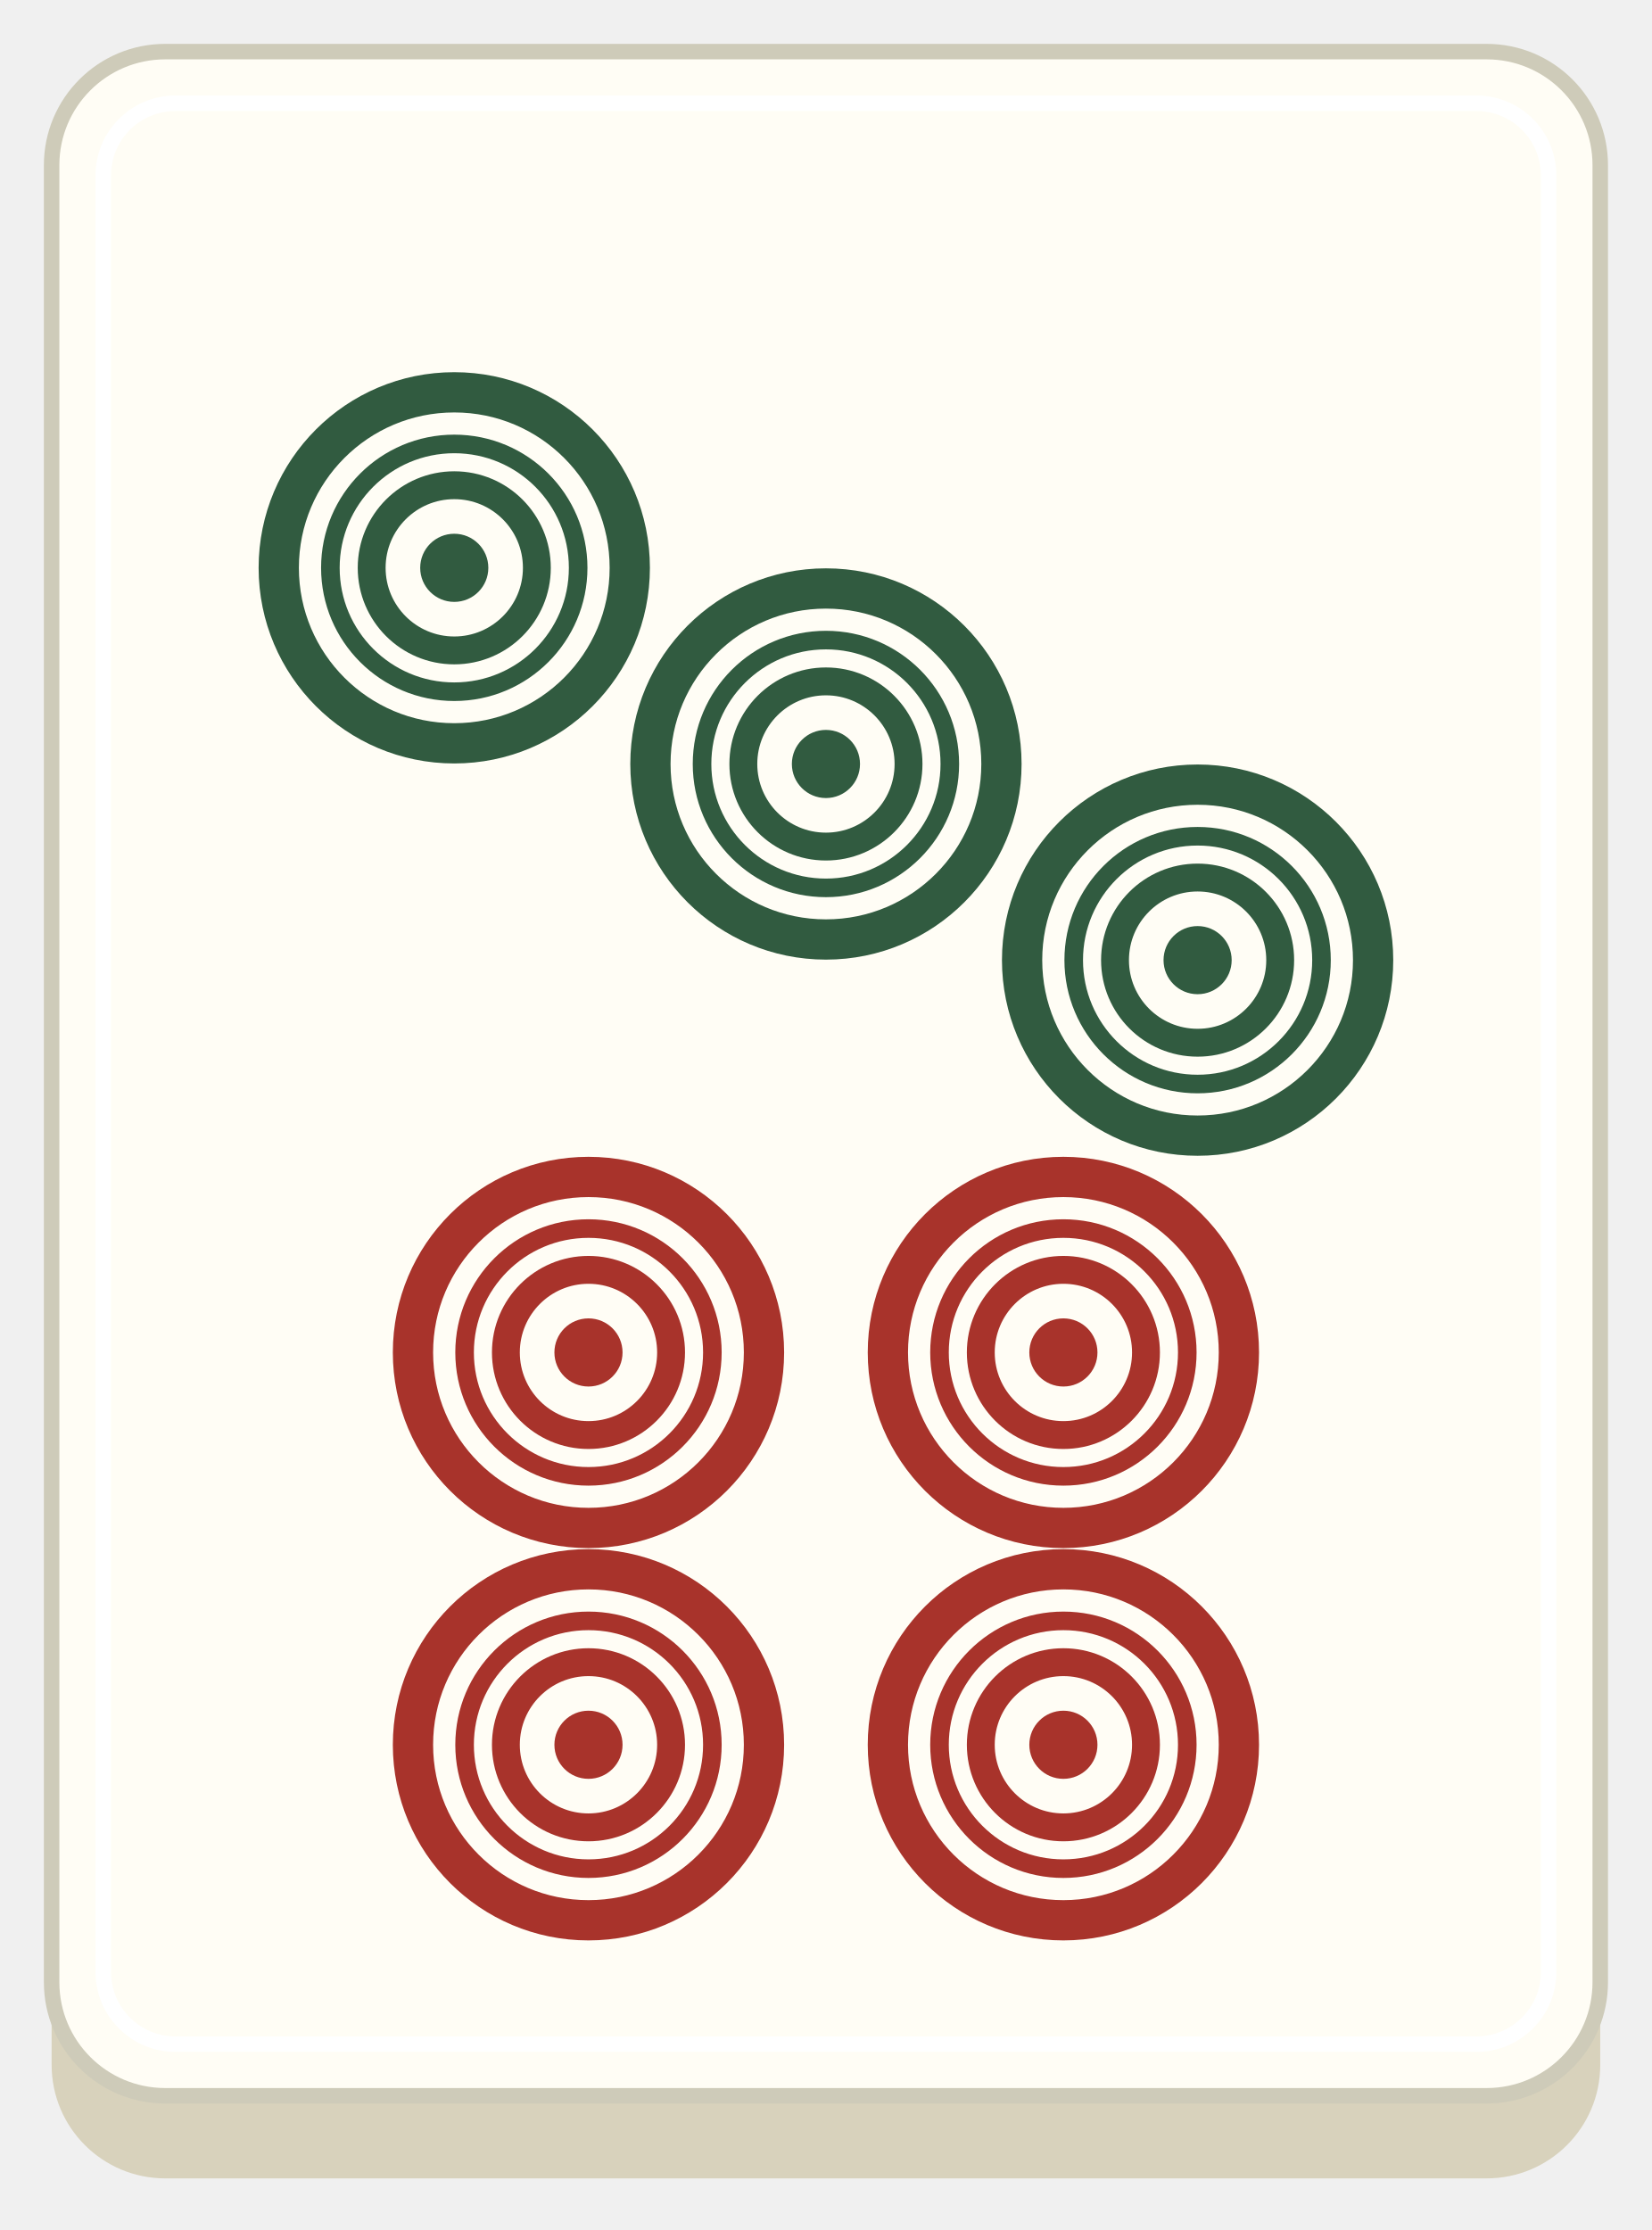
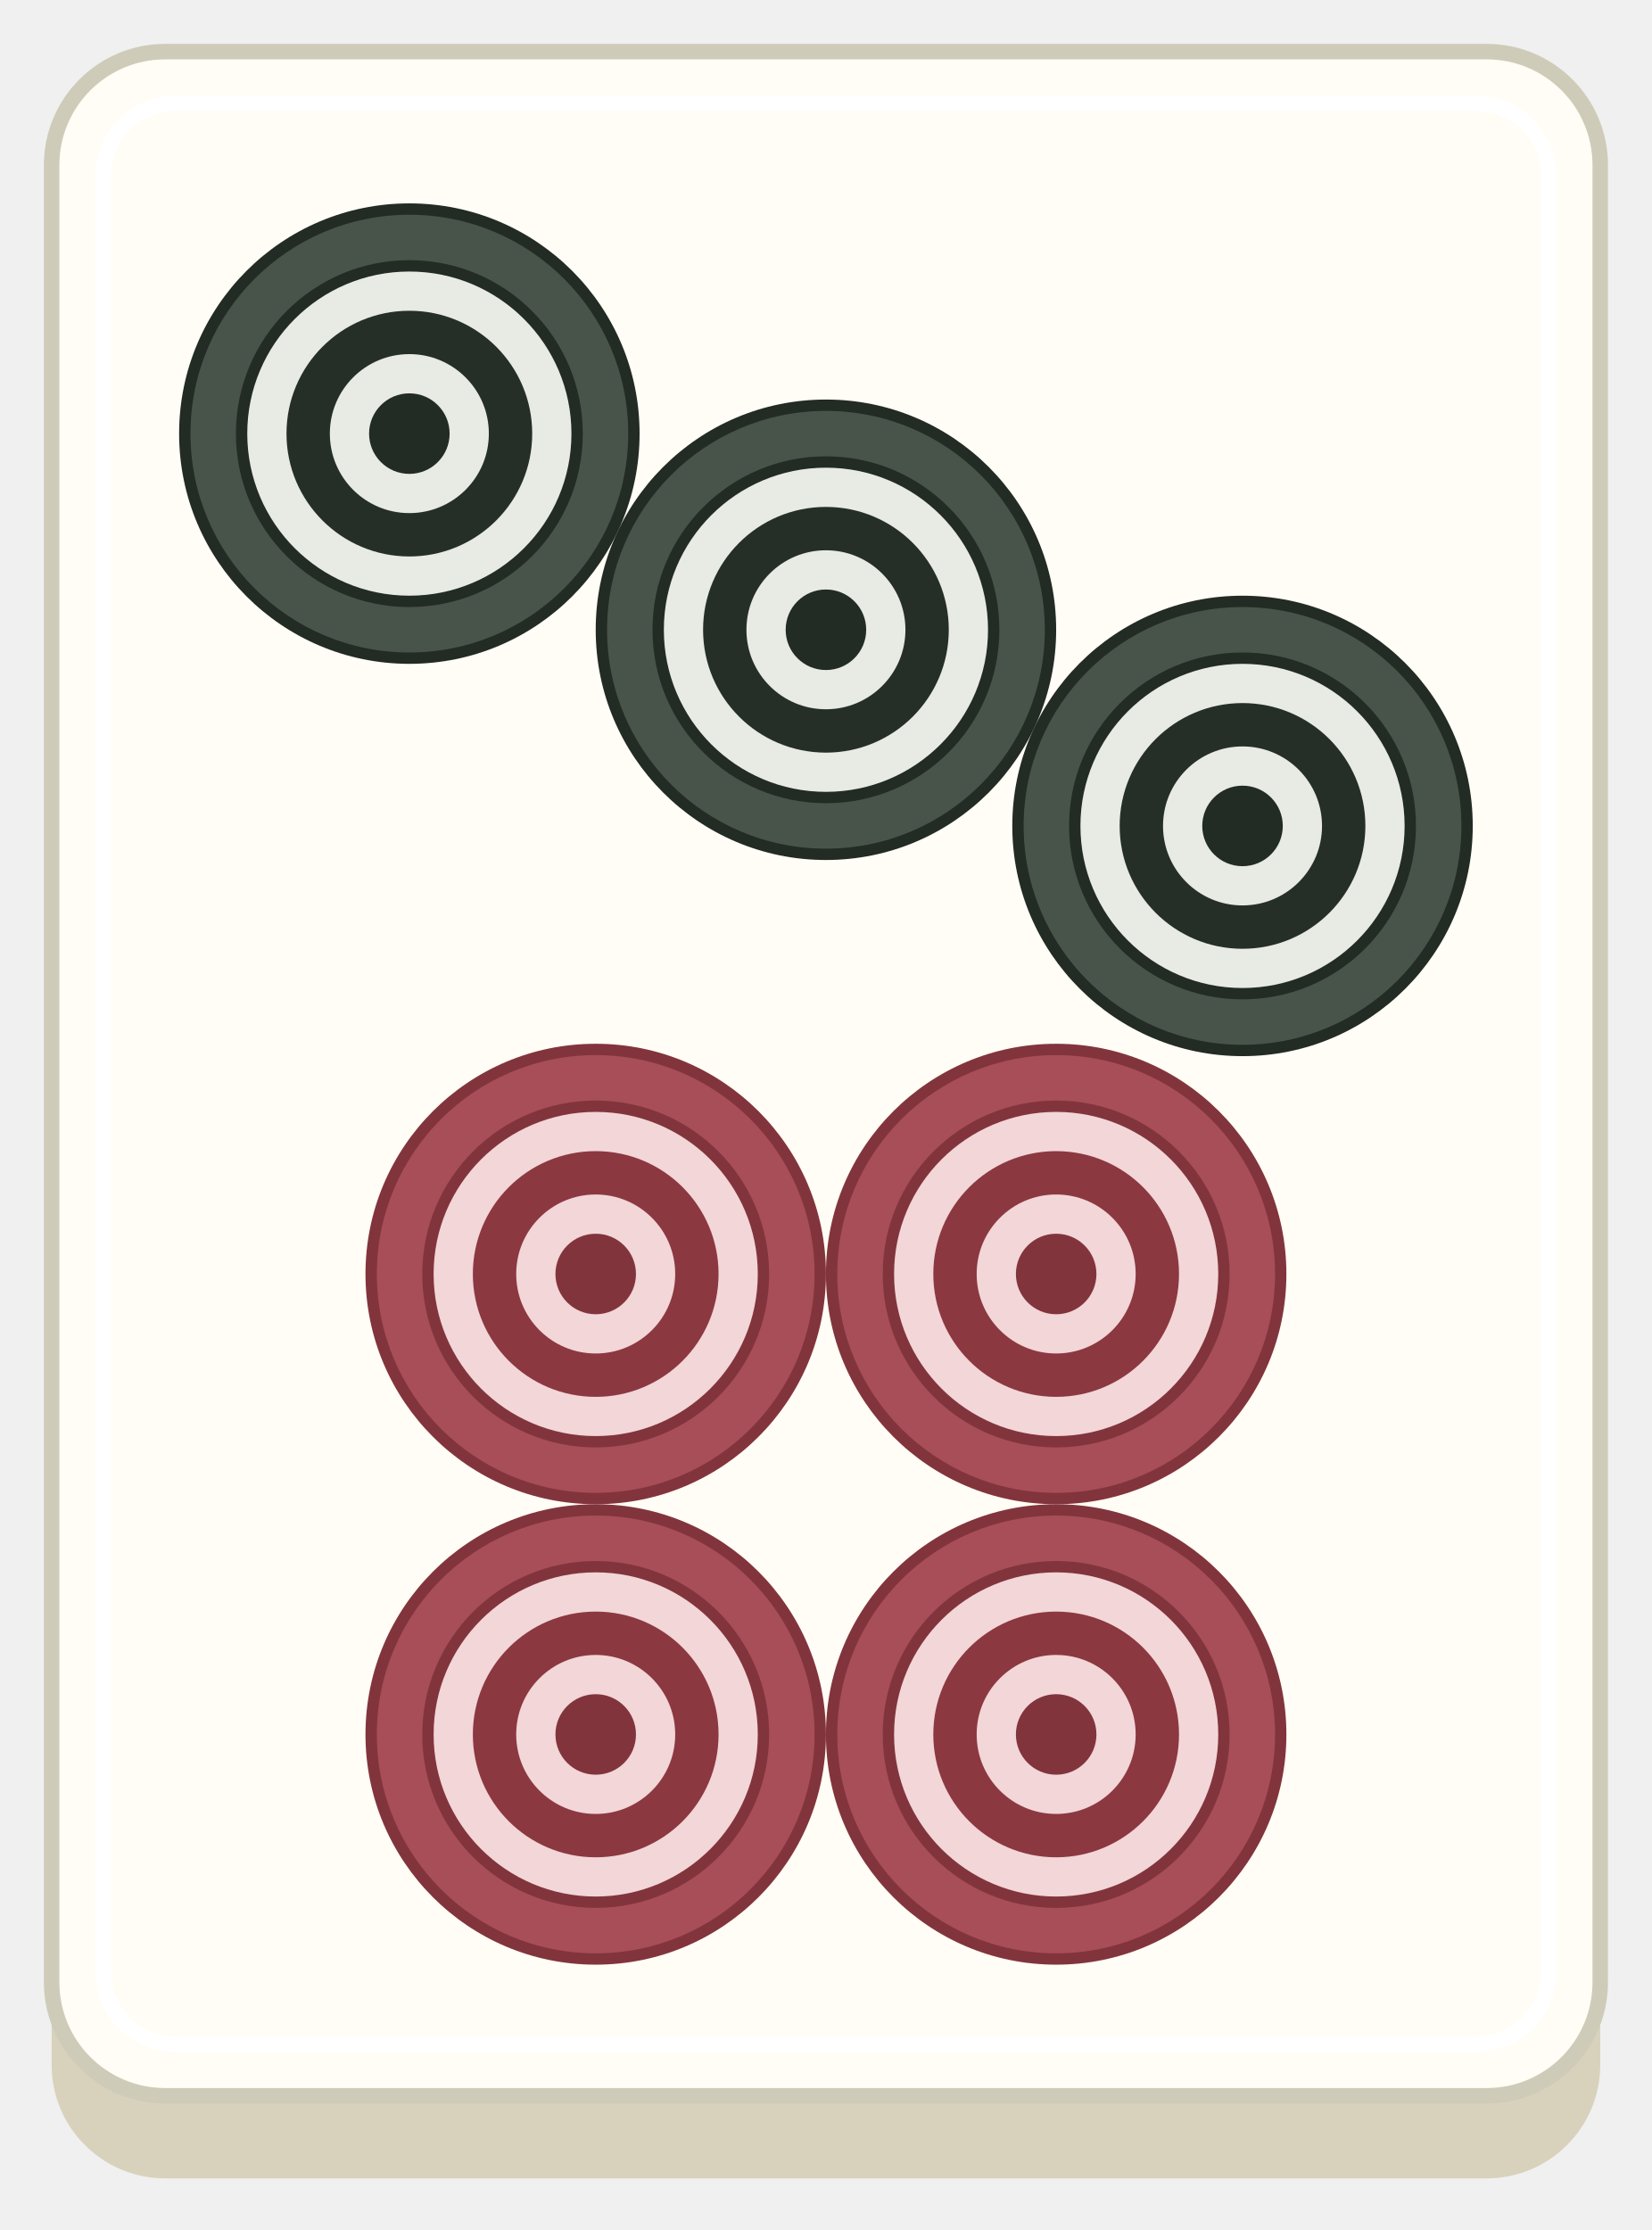
<svg xmlns="http://www.w3.org/2000/svg" viewBox="0 0 160 216" width="160" height="216" data-suit="tong" data-rank="7" role="img" aria-label="七筒">
  <rect x="5" y="13" width="150" height="198" rx="11" fill="#d8d2bc" />
  <rect x="5" y="5" width="150" height="198" rx="11" fill="#fffdf5" stroke="#cecbb9" stroke-width="1.5" />
  <rect x="10" y="10" width="140" height="188" rx="7" fill="none" stroke="#ffffff" stroke-width="1.5" />
-   <g data-pip="1" transform="translate(44 55)">
-     <circle r="17" fill="none" stroke="#315b40" stroke-width="3.9" />
-     <circle r="12" fill="none" stroke="#315b40" stroke-width="1.8" />
-     <circle r="8" fill="none" stroke="#315b40" stroke-width="2.7" />
-     <circle r="3.3" fill="#315b40" />
+   <g data-pip="1" transform="translate(39.64954 42)">
+     <circle data-part="outer-band" r="22.3" fill="#222b24" />
+     <circle data-part="outer-band" r="21.2" fill="#48544a" />
+     <circle data-part="outer-band" r="16.8" fill="#222b24" />
+     <circle data-part="outer-band" r="15.7" fill="#e8eae4" />
+     <circle data-part="inner-ring" r="9.8" fill="none" stroke="#252f27" stroke-width="4.2" />
+     <circle data-part="center" r="3.9" fill="#222b24" />
  </g>
-   <g data-pip="2" transform="translate(80 74)">
-     <circle r="17" fill="none" stroke="#315b40" stroke-width="3.9" />
-     <circle r="12" fill="none" stroke="#315b40" stroke-width="1.8" />
-     <circle r="8" fill="none" stroke="#315b40" stroke-width="2.7" />
-     <circle r="3.3" fill="#315b40" />
+   <g data-pip="2" transform="translate(80 61)">
+     <circle data-part="outer-band" r="22.3" fill="#222b24" />
+     <circle data-part="outer-band" r="21.2" fill="#48544a" />
+     <circle data-part="outer-band" r="16.8" fill="#222b24" />
+     <circle data-part="outer-band" r="15.7" fill="#e8eae4" />
+     <circle data-part="inner-ring" r="9.8" fill="none" stroke="#252f27" stroke-width="4.2" />
+     <circle data-part="center" r="3.9" fill="#222b24" />
  </g>
-   <g data-pip="3" transform="translate(116 93)">
-     <circle r="17" fill="none" stroke="#315b40" stroke-width="3.9" />
-     <circle r="12" fill="none" stroke="#315b40" stroke-width="1.8" />
-     <circle r="8" fill="none" stroke="#315b40" stroke-width="2.7" />
-     <circle r="3.3" fill="#315b40" />
+   <g data-pip="3" transform="translate(120.3505 80)">
+     <circle data-part="outer-band" r="22.3" fill="#222b24" />
+     <circle data-part="outer-band" r="21.2" fill="#48544a" />
+     <circle data-part="outer-band" r="16.8" fill="#222b24" />
+     <circle data-part="outer-band" r="15.7" fill="#e8eae4" />
+     <circle data-part="inner-ring" r="9.8" fill="none" stroke="#252f27" stroke-width="4.2" />
+     <circle data-part="center" r="3.9" fill="#222b24" />
  </g>
-   <g data-pip="4" transform="translate(57 131)">
-     <circle r="17" fill="none" stroke="#a8332b" stroke-width="3.9" />
-     <circle r="12" fill="none" stroke="#a8332b" stroke-width="1.8" />
-     <circle r="8" fill="none" stroke="#a8332b" stroke-width="2.7" />
-     <circle r="3.3" fill="#a8332b" />
+   <g data-pip="4" transform="translate(57.7 123.4)">
+     <circle data-part="outer-band" r="22.3" fill="#82343c" />
+     <circle data-part="outer-band" r="21.2" fill="#a84e58" />
+     <circle data-part="outer-band" r="16.8" fill="#82343c" />
+     <circle data-part="outer-band" r="15.7" fill="#f2d6d8" />
+     <circle data-part="inner-ring" r="9.8" fill="none" stroke="#8c3840" stroke-width="4.2" />
+     <circle data-part="center" r="3.9" fill="#82343c" />
  </g>
-   <g data-pip="5" transform="translate(103 131)">
-     <circle r="17" fill="none" stroke="#a8332b" stroke-width="3.9" />
-     <circle r="12" fill="none" stroke="#a8332b" stroke-width="1.8" />
-     <circle r="8" fill="none" stroke="#a8332b" stroke-width="2.7" />
-     <circle r="3.3" fill="#a8332b" />
+   <g data-pip="5" transform="translate(102.3 123.4)">
+     <circle data-part="outer-band" r="22.3" fill="#82343c" />
+     <circle data-part="outer-band" r="21.2" fill="#a84e58" />
+     <circle data-part="outer-band" r="16.8" fill="#82343c" />
+     <circle data-part="outer-band" r="15.7" fill="#f2d6d8" />
+     <circle data-part="inner-ring" r="9.8" fill="none" stroke="#8c3840" stroke-width="4.2" />
+     <circle data-part="center" r="3.9" fill="#82343c" />
  </g>
-   <g data-pip="6" transform="translate(57 169)">
-     <circle r="17" fill="none" stroke="#a8332b" stroke-width="3.9" />
-     <circle r="12" fill="none" stroke="#a8332b" stroke-width="1.8" />
-     <circle r="8" fill="none" stroke="#a8332b" stroke-width="2.7" />
-     <circle r="3.3" fill="#a8332b" />
+   <g data-pip="6" transform="translate(57.7 168)">
+     <circle data-part="outer-band" r="22.3" fill="#82343c" />
+     <circle data-part="outer-band" r="21.2" fill="#a84e58" />
+     <circle data-part="outer-band" r="16.8" fill="#82343c" />
+     <circle data-part="outer-band" r="15.7" fill="#f2d6d8" />
+     <circle data-part="inner-ring" r="9.8" fill="none" stroke="#8c3840" stroke-width="4.2" />
+     <circle data-part="center" r="3.9" fill="#82343c" />
  </g>
-   <g data-pip="7" transform="translate(103 169)">
-     <circle r="17" fill="none" stroke="#a8332b" stroke-width="3.9" />
-     <circle r="12" fill="none" stroke="#a8332b" stroke-width="1.8" />
-     <circle r="8" fill="none" stroke="#a8332b" stroke-width="2.7" />
-     <circle r="3.3" fill="#a8332b" />
+   <g data-pip="7" transform="translate(102.3 168)">
+     <circle data-part="outer-band" r="22.3" fill="#82343c" />
+     <circle data-part="outer-band" r="21.2" fill="#a84e58" />
+     <circle data-part="outer-band" r="16.8" fill="#82343c" />
+     <circle data-part="outer-band" r="15.7" fill="#f2d6d8" />
+     <circle data-part="inner-ring" r="9.8" fill="none" stroke="#8c3840" stroke-width="4.2" />
+     <circle data-part="center" r="3.9" fill="#82343c" />
  </g>
</svg>
